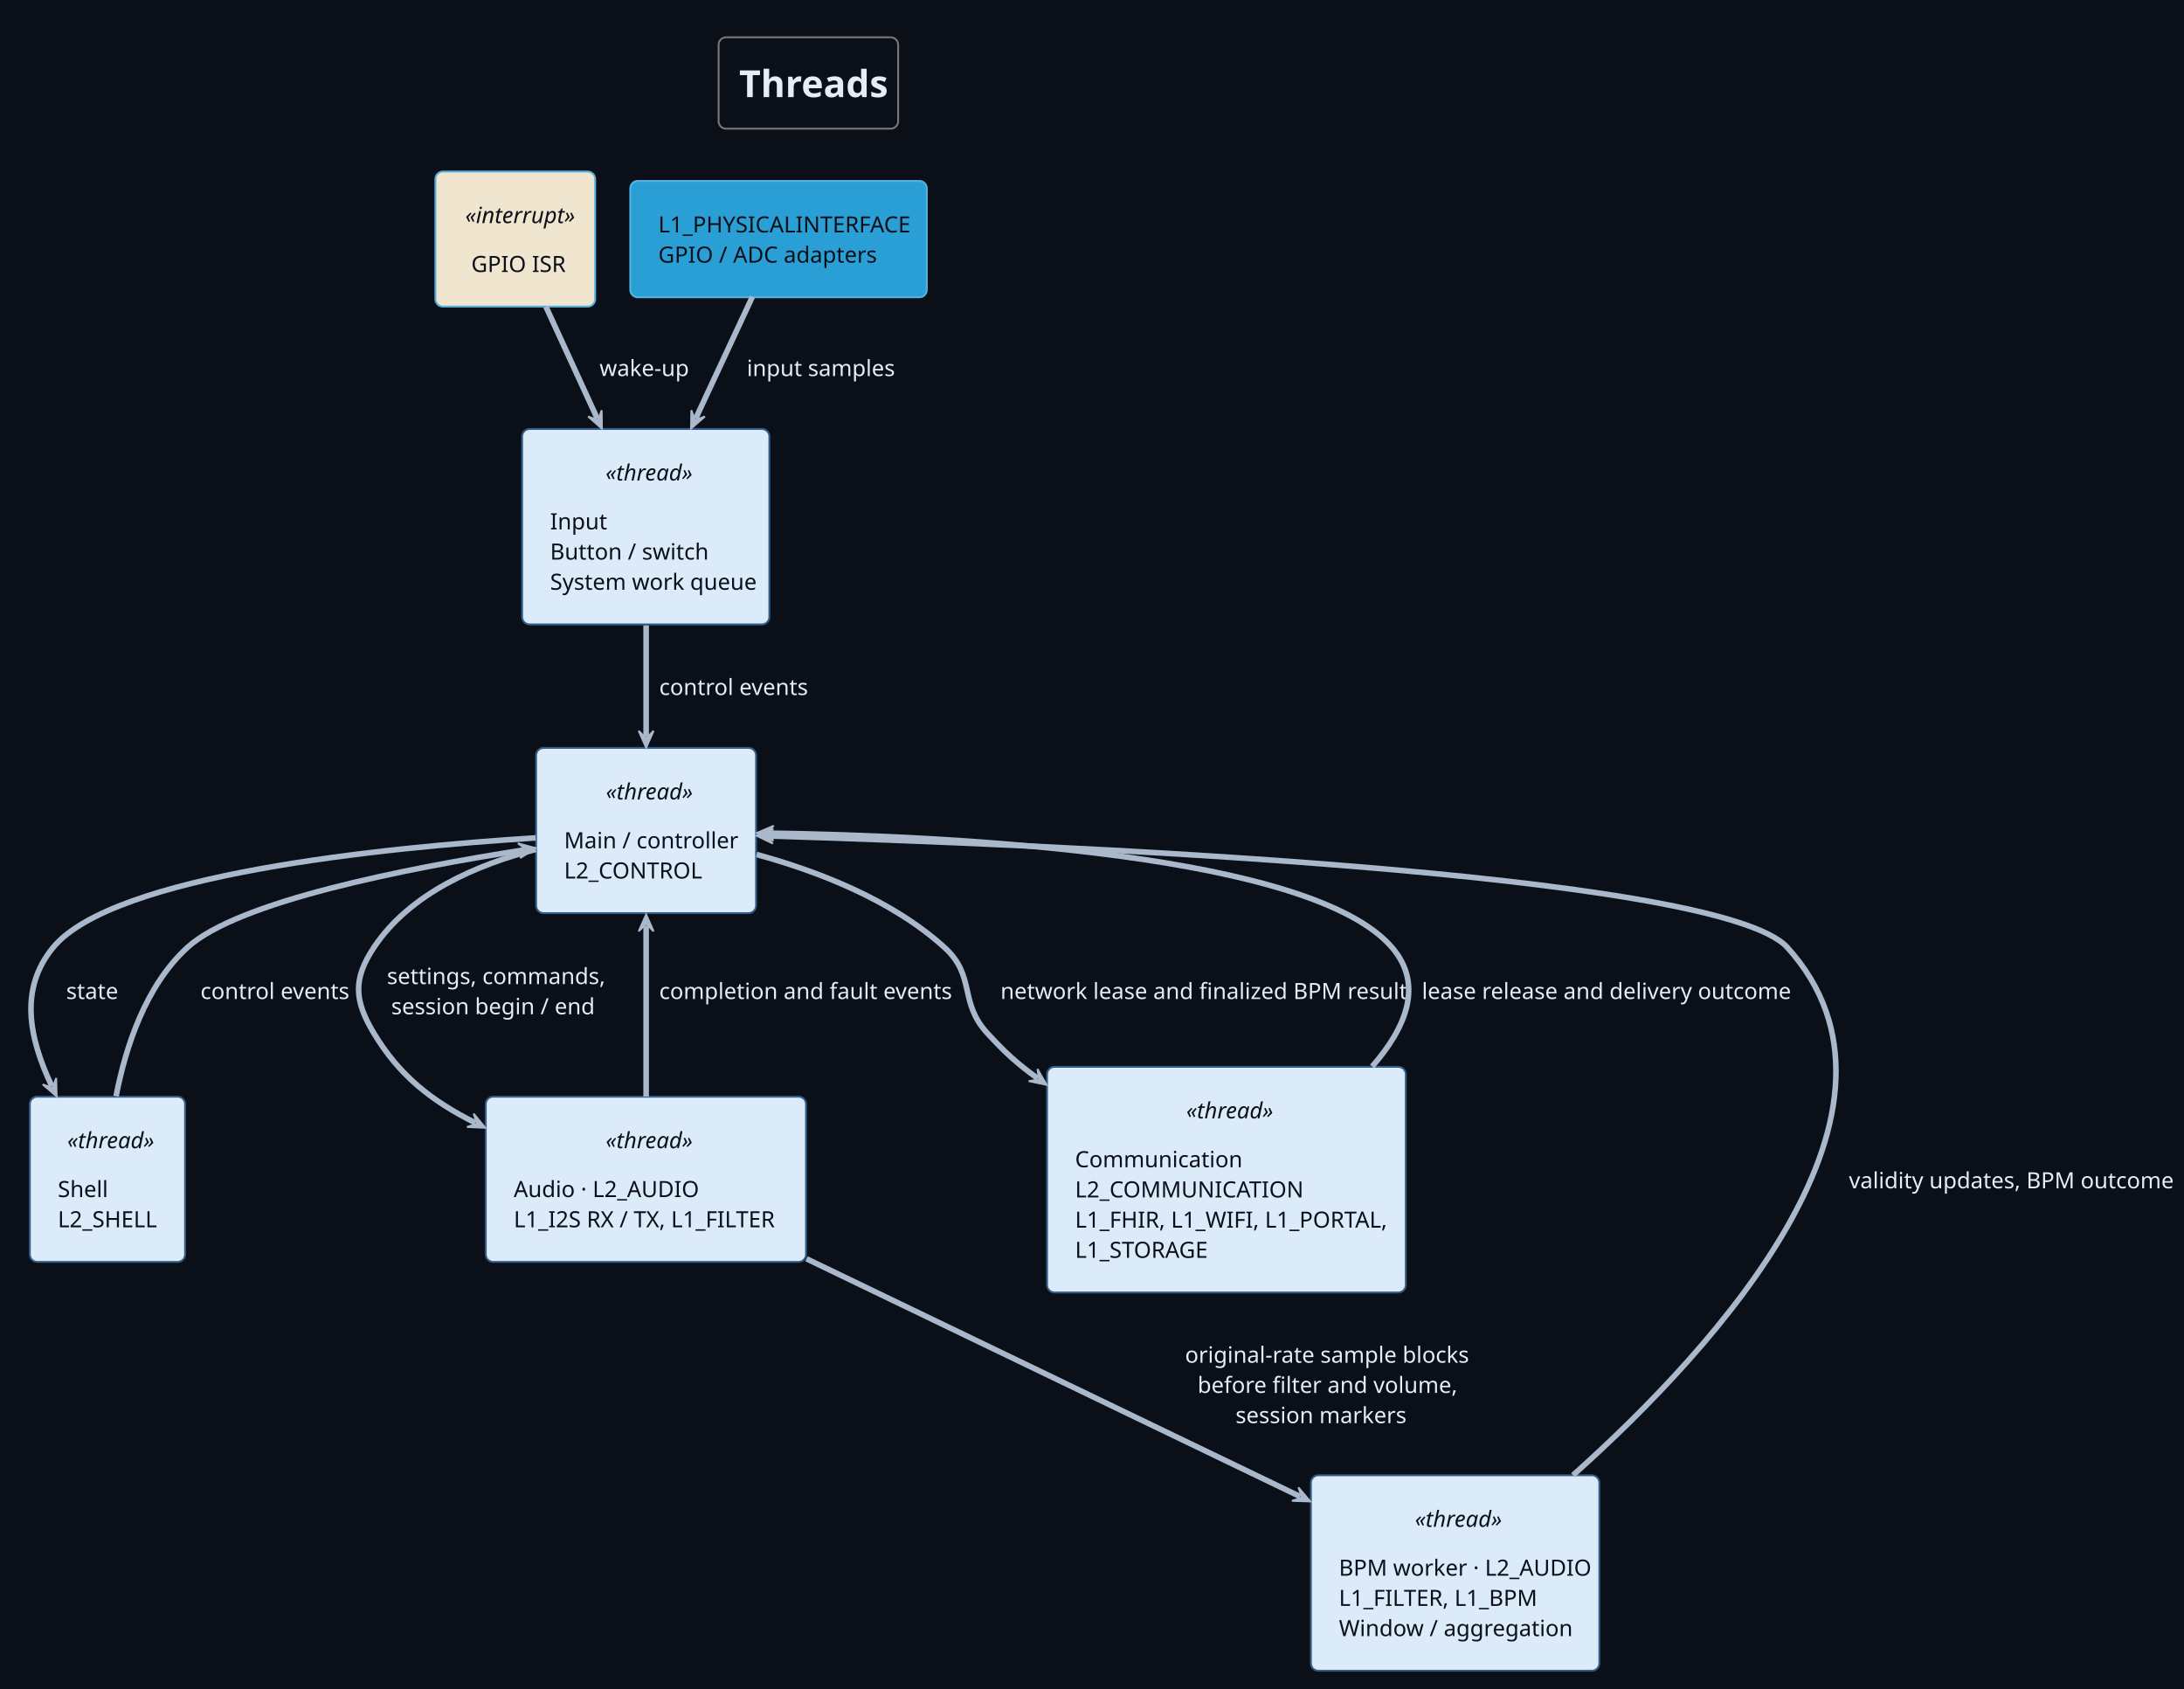
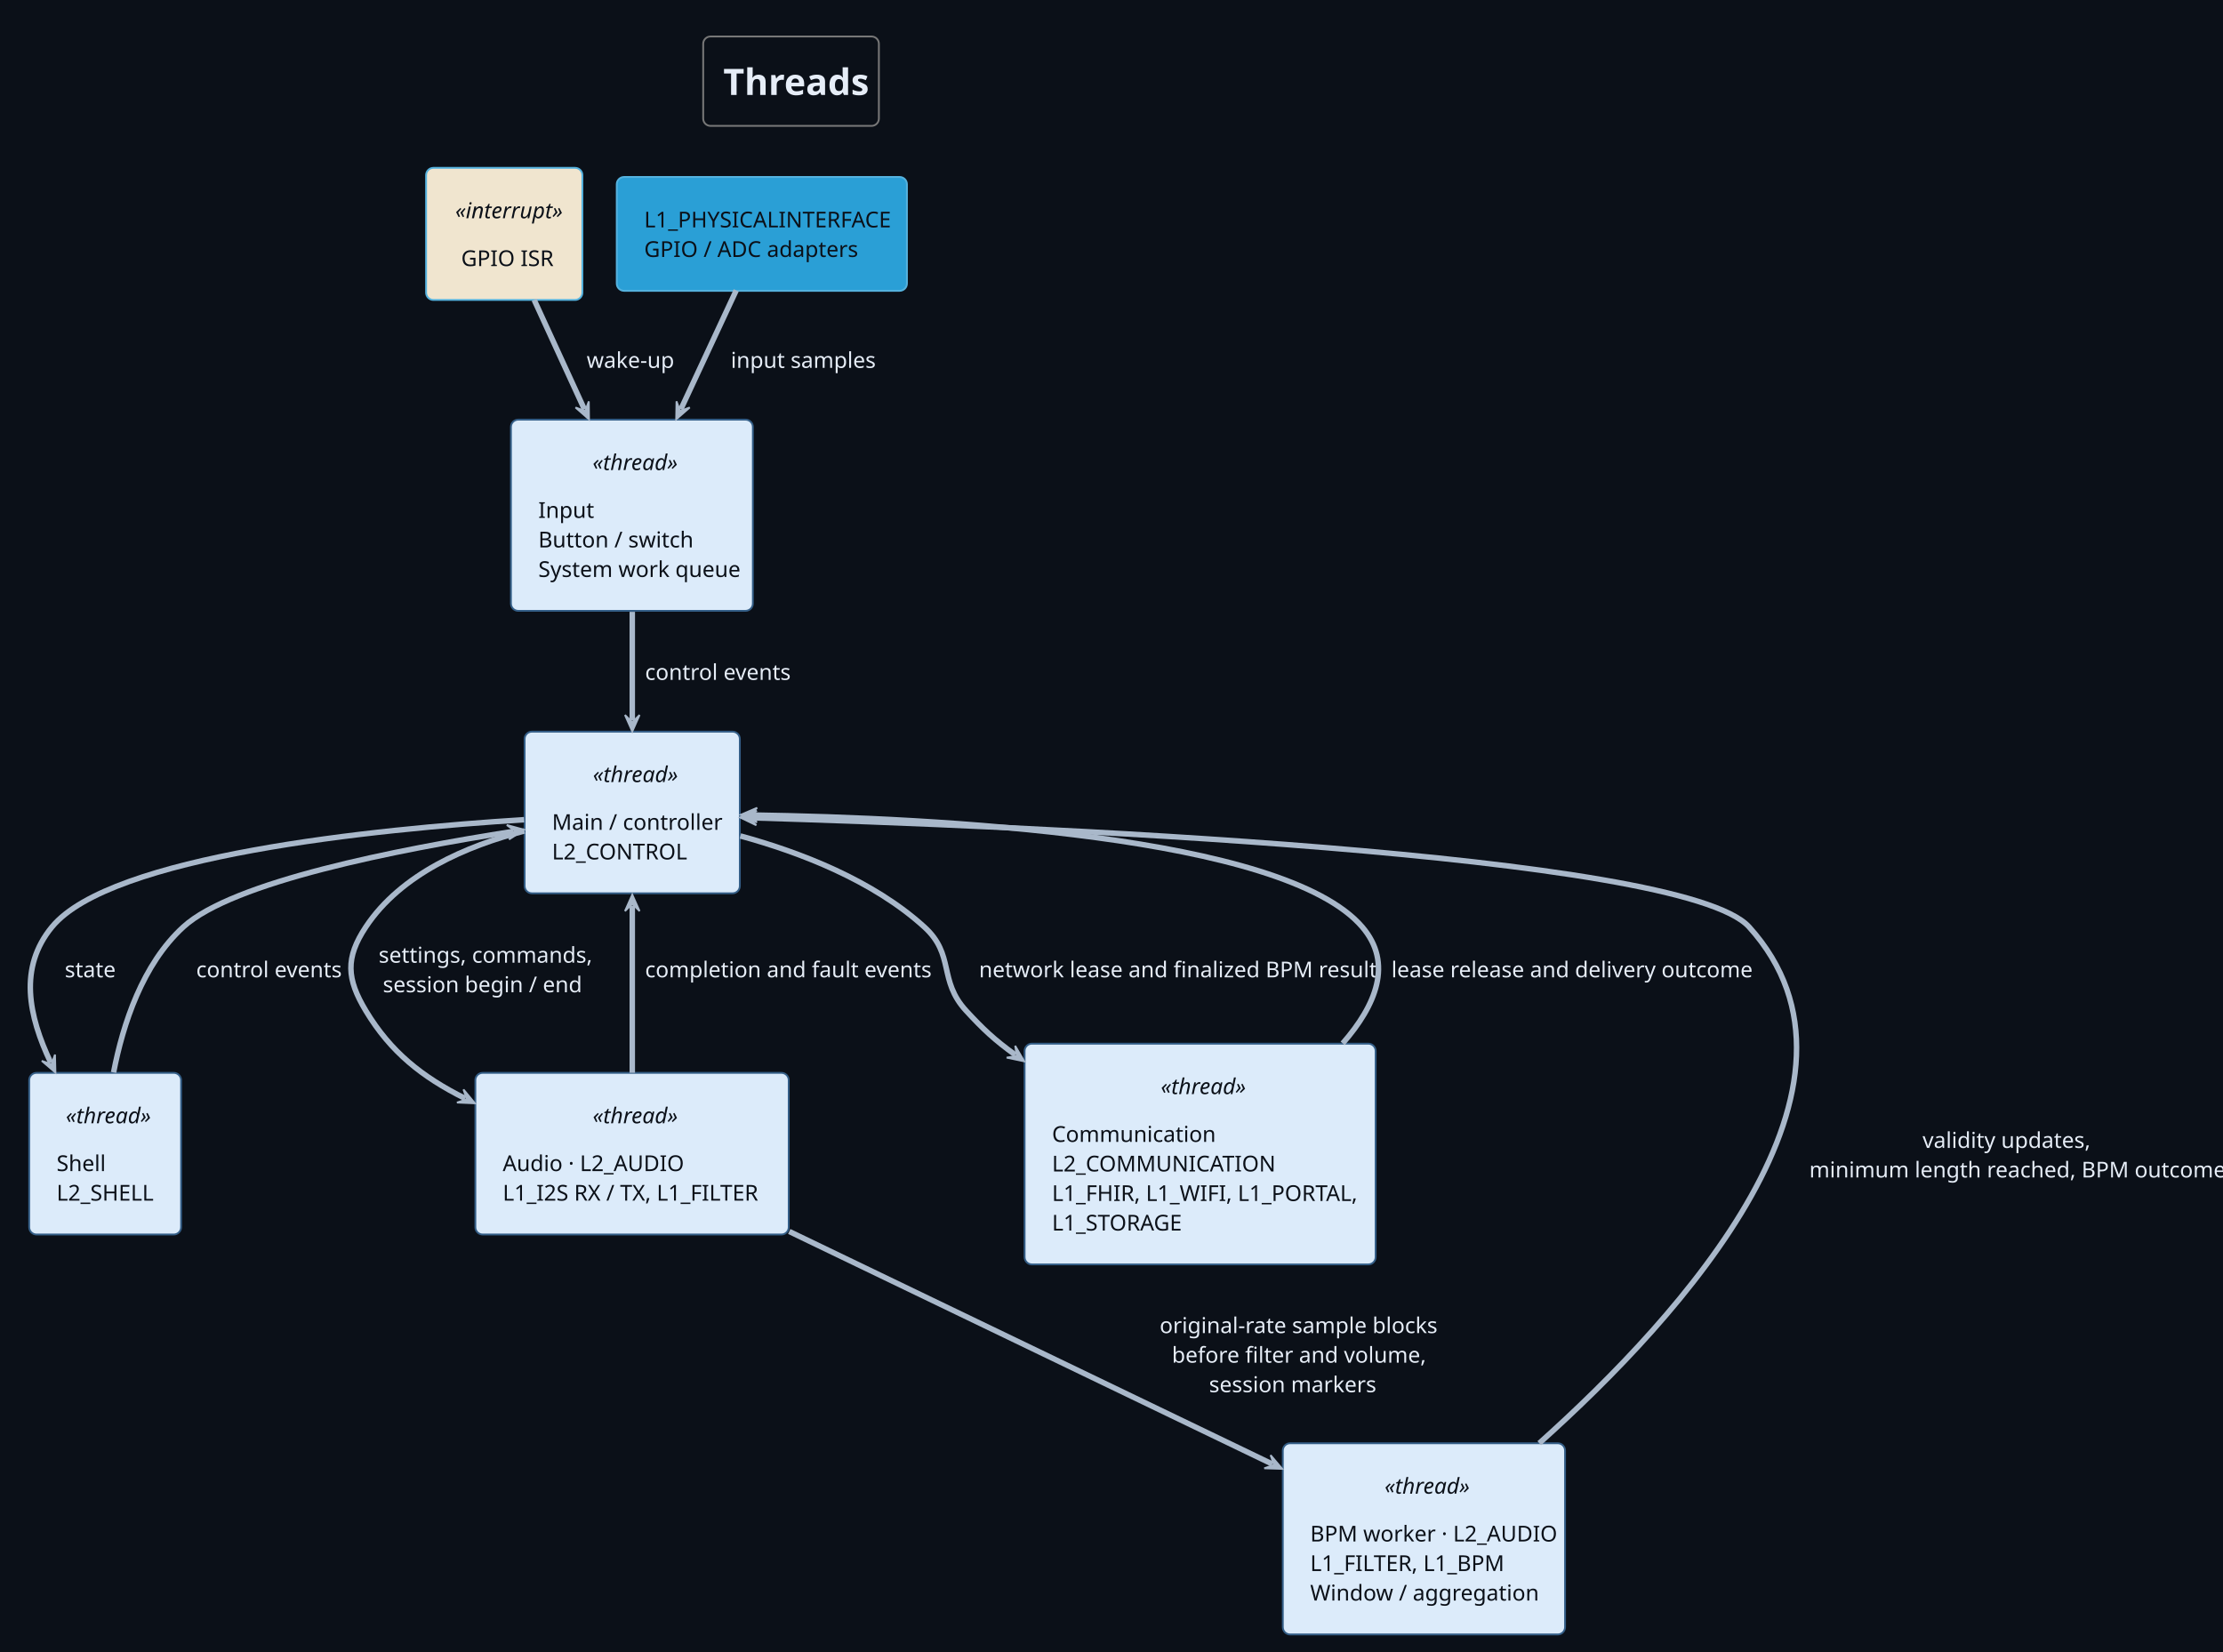
- <svg xmlns="http://www.w3.org/2000/svg" contentStyleType="text/css" data-diagram-type="DESCRIPTION" height="943.75px" preserveAspectRatio="none" style="width:1220px;height:943px;background:#0B1018;" version="1.1" viewBox="0 0 1220 943" width="1220.833px" zoomAndPan="magnify">
+ <svg xmlns="http://www.w3.org/2000/svg" contentStyleType="text/css" data-diagram-type="DESCRIPTION" height="943.75px" preserveAspectRatio="none" style="width:1269px;height:943px;background:#0B1018;" version="1.1" viewBox="0 0 1269 943" width="1269.792px" zoomAndPan="magnify">
  <defs />
  <g>
-     <rect fill="#0B1018" height="943.75" style="stroke:none;stroke-width:1.042;" width="1220.833" x="0" y="0" />
+     <rect fill="#0B1018" height="943.75" style="stroke:none;stroke-width:1.042;" width="1269.792" x="0" y="0" />
    <g class="title" data-source-line="12">
      <rect fill="none" height="51.033" rx="4.167" ry="4.167" style="stroke:#777777;stroke-width:1.042;" width="100.289" x="401.418" y="20.833" />
      <text fill="#E6EDF7" font-family="sans-serif" font-size="20.833" font-weight="bold" lengthAdjust="spacing" textLength="77.372" x="412.876" y="54.224">Threads</text>
    </g>
    <g class="entity" data-qualified-name="irq" data-source-line="21" id="ent0002">
      <rect fill="#F0E5CF" height="75.407" rx="4.167" ry="4.167" style="stroke:#55B2DE;stroke-width:1.042;" width="89.229" x="243.229" y="95.825" />
      <text fill="#0B1018" font-family="sans-serif" font-size="12.5" font-style="italic" lengthAdjust="spacing" textLength="55.896" x="259.896" y="124.609">«interrupt»</text>
      <text fill="#0B1018" font-family="sans-serif" font-size="12.5" lengthAdjust="spacing" textLength="49.194" x="263.247" y="151.896">GPIO ISR</text>
    </g>
    <g class="entity" data-qualified-name="adapters" data-source-line="22" id="ent0003">
      <rect fill="#2A9FD6" height="64.99" rx="4.167" ry="4.167" style="stroke:#55B2DE;stroke-width:1.042;" width="165.637" x="352.083" y="101.034" />
      <text fill="#0B1018" font-family="sans-serif" font-size="12.5" lengthAdjust="spacing" textLength="134.387" x="367.708" y="129.818">L1_PHYSICALINTERFACE</text>
      <text fill="#0B1018" font-family="sans-serif" font-size="12.5" lengthAdjust="spacing" textLength="115.601" x="367.708" y="146.688">GPIO / ADC adapters</text>
    </g>
    <g class="entity" data-qualified-name="inp" data-source-line="23" id="ent0004">
      <rect fill="#DCEBFA" height="109.147" rx="4.167" ry="4.167" style="stroke:#345E87;stroke-width:1.042;" width="138.11" x="291.667" y="239.575" />
      <text fill="#0B1018" font-family="sans-serif" font-size="12.5" font-style="italic" lengthAdjust="spacing" textLength="44.922" x="338.261" y="268.359">«thread»</text>
      <text fill="#0B1018" font-family="sans-serif" font-size="12.5" lengthAdjust="spacing" textLength="27.454" x="307.292" y="295.646">Input</text>
      <text fill="#0B1018" font-family="sans-serif" font-size="12.5" lengthAdjust="spacing" textLength="84.375" x="307.292" y="312.516">Button / switch</text>
      <text fill="#0B1018" font-family="sans-serif" font-size="12.5" lengthAdjust="spacing" textLength="106.86" x="307.292" y="329.386">System work queue</text>
    </g>
    <g class="entity" data-qualified-name="shell" data-source-line="24" id="ent0005">
      <rect fill="#DCEBFA" height="92.277" rx="4.167" ry="4.167" style="stroke:#345E87;stroke-width:1.042;" width="86.719" x="16.667" y="612.492" />
      <text fill="#0B1018" font-family="sans-serif" font-size="12.5" font-style="italic" lengthAdjust="spacing" textLength="44.922" x="37.565" y="641.276">«thread»</text>
      <text fill="#0B1018" font-family="sans-serif" font-size="12.5" lengthAdjust="spacing" textLength="27.197" x="32.292" y="668.563">Shell</text>
      <text fill="#0B1018" font-family="sans-serif" font-size="12.5" lengthAdjust="spacing" textLength="55.469" x="32.292" y="685.433">L2_SHELL</text>
    </g>
    <g class="entity" data-qualified-name="ctl" data-source-line="25" id="ent0006">
      <rect fill="#DCEBFA" height="92.277" rx="4.167" ry="4.167" style="stroke:#345E87;stroke-width:1.042;" width="122.852" x="299.479" y="417.7" />
      <text fill="#0B1018" font-family="sans-serif" font-size="12.5" font-style="italic" lengthAdjust="spacing" textLength="44.922" x="338.444" y="446.484">«thread»</text>
      <text fill="#0B1018" font-family="sans-serif" font-size="12.5" lengthAdjust="spacing" textLength="91.602" x="315.104" y="473.771">Main / controller</text>
      <text fill="#0B1018" font-family="sans-serif" font-size="12.5" lengthAdjust="spacing" textLength="72.693" x="315.104" y="490.641">L2_CONTROL</text>
    </g>
    <g class="entity" data-qualified-name="audio" data-source-line="26" id="ent0007">
      <rect fill="#DCEBFA" height="92.277" rx="4.167" ry="4.167" style="stroke:#345E87;stroke-width:1.042;" width="178.894" x="271.354" y="612.492" />
      <text fill="#0B1018" font-family="sans-serif" font-size="12.5" font-style="italic" lengthAdjust="spacing" textLength="44.922" x="338.34" y="641.276">«thread»</text>
      <text fill="#0B1018" font-family="sans-serif" font-size="12.5" lengthAdjust="spacing" textLength="95.398" x="286.979" y="668.563">Audio · L2_AUDIO</text>
      <text fill="#0B1018" font-family="sans-serif" font-size="12.5" lengthAdjust="spacing" textLength="147.644" x="286.979" y="685.433">L1_I2S RX / TX, L1_FILTER</text>
    </g>
    <g class="entity" data-qualified-name="bpm" data-source-line="27" id="ent0008">
      <rect fill="#DCEBFA" height="109.147" rx="4.167" ry="4.167" style="stroke:#345E87;stroke-width:1.042;" width="161.121" x="732.292" y="823.95" />
      <text fill="#0B1018" font-family="sans-serif" font-size="12.5" font-style="italic" lengthAdjust="spacing" textLength="44.922" x="790.391" y="852.734">«thread»</text>
      <text fill="#0B1018" font-family="sans-serif" font-size="12.5" lengthAdjust="spacing" textLength="129.871" x="747.917" y="880.021">BPM worker · L2_AUDIO</text>
      <text fill="#0B1018" font-family="sans-serif" font-size="12.5" lengthAdjust="spacing" textLength="108.936" x="747.917" y="896.891">L1_FILTER, L1_BPM</text>
      <text fill="#0B1018" font-family="sans-serif" font-size="12.5" lengthAdjust="spacing" textLength="119.092" x="747.917" y="913.761">Window / aggregation</text>
    </g>
    <g class="entity" data-qualified-name="net" data-source-line="28" id="ent0009">
      <rect fill="#DCEBFA" height="126.017" rx="4.167" ry="4.167" style="stroke:#345E87;stroke-width:1.042;" width="200.391" x="584.896" y="595.825" />
      <text fill="#0B1018" font-family="sans-serif" font-size="12.5" font-style="italic" lengthAdjust="spacing" textLength="44.922" x="662.63" y="624.609">«thread»</text>
      <text fill="#0B1018" font-family="sans-serif" font-size="12.5" lengthAdjust="spacing" textLength="84.619" x="600.521" y="651.896">Communication</text>
      <text fill="#0B1018" font-family="sans-serif" font-size="12.5" lengthAdjust="spacing" textLength="116.65" x="600.521" y="668.766">L2_COMMUNICATION</text>
      <text fill="#0B1018" font-family="sans-serif" font-size="12.5" lengthAdjust="spacing" textLength="169.141" x="600.521" y="685.636">L1_FHIR, L1_WIFI, L1_PORTAL,</text>
      <text fill="#0B1018" font-family="sans-serif" font-size="12.5" lengthAdjust="spacing" textLength="72.192" x="600.521" y="702.506">L1_STORAGE</text>
    </g>
    <g class="link" data-entity-1="ent0002" data-entity-2="ent0004" data-link-type="dependency" id="lnk10">
      <polygon fill="#A9B8CA" points="336.238,239.413,336.114,229.154,334.066,234.679,328.541,232.631,336.238,239.413" style="stroke:#A9B8CA;stroke-width:1.042;" />
      <path d="M304.933,171.21 C314.23,191.466 323.329,211.287 333.631,233.732" fill="none" style="stroke:#A9B8CA;stroke-width:3.125;" />
      <text fill="#E6EDF7" font-family="sans-serif" font-size="12.5" lengthAdjust="spacing" textLength="45.19" x="334.896" y="210.026">wake-up</text>
    </g>
    <g class="link" data-entity-1="ent0003" data-entity-2="ent0004" data-link-type="dependency" id="lnk11">
      <polygon fill="#A9B8CA" points="386.009,239.371,393.743,232.631,388.207,234.649,386.188,229.113,386.009,239.371" style="stroke:#A9B8CA;stroke-width:1.042;" />
      <path d="M420.284,165.751 C410.517,186.729 400.055,209.202 388.647,233.705" fill="none" style="stroke:#A9B8CA;stroke-width:3.125;" />
      <text fill="#E6EDF7" font-family="sans-serif" font-size="12.5" lengthAdjust="spacing" textLength="77.38" x="417.188" y="210.026">input samples</text>
    </g>
    <g class="link" data-entity-1="ent0004" data-entity-2="ent0006" data-link-type="dependency" id="lnk12">
      <polygon fill="#A9B8CA" points="360.938,417.563,365.104,408.188,360.938,412.354,356.771,408.188,360.938,417.563" style="stroke:#A9B8CA;stroke-width:1.042;" />
      <path d="M360.938,349.291 C360.938,371.315 360.938,390.25 360.938,411.313" fill="none" style="stroke:#A9B8CA;stroke-width:3.125;" />
      <text fill="#E6EDF7" font-family="sans-serif" font-size="12.5" lengthAdjust="spacing" textLength="77.124" x="368.229" y="388.151">control events</text>
    </g>
    <g class="link" data-entity-1="ent0005" data-entity-2="ent0006" data-link-type="dependency" id="lnk13">
      <polygon fill="#A9B8CA" points="299.21,473.669,289.303,471,294.064,474.473,290.591,479.234,299.21,473.669" style="stroke:#A9B8CA;stroke-width:1.042;" />
      <path d="M64.839,612.254 C70.201,584.525 81.38,550.456 104.688,529.159 C132.87,503.407 226.614,485.019 293.035,474.634" fill="none" style="stroke:#A9B8CA;stroke-width:3.125;" />
      <text fill="#E6EDF7" font-family="sans-serif" font-size="12.5" lengthAdjust="spacing" textLength="77.124" x="111.979" y="557.943">control events</text>
    </g>
    <g class="link" data-entity-1="ent0006" data-entity-2="ent0005" data-link-type="dependency" id="lnk14">
      <polygon fill="#A9B8CA" points="31.642,612.323,31.391,602.067,29.41,607.616,23.861,605.636,31.642,612.323" style="stroke:#A9B8CA;stroke-width:1.042;" />
      <path d="M299.2,467.954 C212.957,473.386 63.192,488.553 29.688,529.159 C10.56,552.34 16.241,579.836 28.964,606.675" fill="none" style="stroke:#A9B8CA;stroke-width:3.125;" />
      <text fill="#E6EDF7" font-family="sans-serif" font-size="12.5" lengthAdjust="spacing" textLength="27.954" x="36.979" y="557.943">state</text>
    </g>
    <g class="link" data-entity-1="ent0006" data-entity-2="ent0007" data-link-type="dependency" id="lnk15">
      <polygon fill="#A9B8CA" points="271.111,629.877,264.576,621.968,266.448,627.556,260.861,629.428,271.111,629.877" style="stroke:#A9B8CA;stroke-width:1.042;" />
      <path d="M299.335,474.411 C266.565,482.841 228.978,498.845 208.854,529.159 C197.076,546.901 197.879,558.824 208.854,577.075 C223.026,600.644 241.059,614.912 265.516,627.091" fill="none" style="stroke:#A9B8CA;stroke-width:3.125;" />
      <text fill="#E6EDF7" font-family="sans-serif" font-size="12.5" lengthAdjust="spacing" textLength="114.856" x="216.146" y="549.609">settings, commands,</text>
      <text fill="#E6EDF7" font-family="sans-serif" font-size="12.5" lengthAdjust="spacing" textLength="110.095" x="218.526" y="566.48">session begin / end</text>
    </g>
    <g class="link" data-entity-1="ent0007" data-entity-2="ent0008" data-link-type="dependency" id="lnk16">
      <polygon fill="#A9B8CA" points="731.96,838.56,725.321,830.738,727.267,836.3,721.705,838.246,731.96,838.56" style="stroke:#A9B8CA;stroke-width:1.042;" />
      <path d="M450.525,703.03 C532.511,742.512 647.14,797.713 726.329,835.848" fill="none" style="stroke:#A9B8CA;stroke-width:3.125;" />
      <text fill="#E6EDF7" font-family="sans-serif" font-size="12.5" lengthAdjust="spacing" textLength="147.278" x="661.979" y="761.068">original-rate sample blocks</text>
      <text fill="#E6EDF7" font-family="sans-serif" font-size="12.5" lengthAdjust="spacing" textLength="133.289" x="668.974" y="777.938">before filter and volume,</text>
      <text fill="#E6EDF7" font-family="sans-serif" font-size="12.5" lengthAdjust="spacing" textLength="90.881" x="690.177" y="794.808">session markers</text>
    </g>
    <g class="link" data-entity-1="ent0008" data-entity-2="ent0006" data-link-type="dependency" id="lnk17">
      <polygon fill="#A9B8CA" points="422.486,466.685,431.731,471.131,427.692,466.841,431.981,462.801,422.486,466.685" style="stroke:#A9B8CA;stroke-width:1.042;" />
      <path d="M878.686,823.918 C960.355,750.869 1079.686,618.981 998.438,529.159 C960.219,486.906 581.121,471.44 428.733,466.872" fill="none" style="stroke:#A9B8CA;stroke-width:3.125;" />
-       <text fill="#E6EDF7" font-family="sans-serif" font-size="12.5" lengthAdjust="spacing" textLength="168.506" x="1032.812" y="663.672">validity updates, BPM outcome</text>
+       <text fill="#E6EDF7" font-family="sans-serif" font-size="12.5" lengthAdjust="spacing" textLength="88.855" x="1097.485" y="655.338">validity updates,</text>
+       <text fill="#E6EDF7" font-family="sans-serif" font-size="12.5" lengthAdjust="spacing" textLength="218.201" x="1032.812" y="672.209">minimum length reached, BPM outcome</text>
    </g>
    <g class="link" data-entity-1="ent0007" data-entity-2="ent0006" data-link-type="dependency" id="lnk18">
      <polygon fill="#A9B8CA" points="360.938,510.765,356.771,520.14,360.938,515.973,365.104,520.14,360.938,510.765" style="stroke:#A9B8CA;stroke-width:1.042;" />
      <path d="M360.938,612.463 C360.938,581.812 360.938,547.735 360.938,517.015" fill="none" style="stroke:#A9B8CA;stroke-width:3.125;" />
      <text fill="#E6EDF7" font-family="sans-serif" font-size="12.5" lengthAdjust="spacing" textLength="151.758" x="368.229" y="557.943">completion and fault events</text>
    </g>
    <g class="link" data-entity-1="ent0006" data-entity-2="ent0009" data-link-type="dependency" id="lnk19">
      <polygon fill="#A9B8CA" points="584.683,605.911,579.523,597.044,580.461,602.861,574.644,603.8,584.683,605.911" style="stroke:#A9B8CA;stroke-width:1.042;" />
      <path d="M422.638,477.236 C456.883,486.6 498.339,502.594 527.604,529.159 C545.234,545.162 535.42,559.573 551.562,577.075 C561.286,587.618 567.632,593.596 579.617,602.251" fill="none" style="stroke:#A9B8CA;stroke-width:3.125;" />
      <text fill="#E6EDF7" font-family="sans-serif" font-size="12.5" lengthAdjust="spacing" textLength="212.183" x="558.854" y="557.943">network lease and finalized BPM result</text>
    </g>
    <g class="link" data-entity-1="ent0009" data-entity-2="ent0006" data-link-type="dependency" id="lnk20">
      <polygon fill="#A9B8CA" points="422.78,465.183,432.09,469.494,427.988,465.264,432.218,461.161,422.78,465.183" style="stroke:#A9B8CA;stroke-width:1.042;" />
      <path d="M766.474,595.661 C785.407,574.01 795.441,549.947 777.604,529.159 C732.627,476.738 533.715,466.888 429.029,465.279" fill="none" style="stroke:#A9B8CA;stroke-width:3.125;" />
      <text fill="#E6EDF7" font-family="sans-serif" font-size="12.5" lengthAdjust="spacing" textLength="193.445" x="794.271" y="557.943">lease release and delivery outcome</text>
    </g>
  </g>
</svg>
